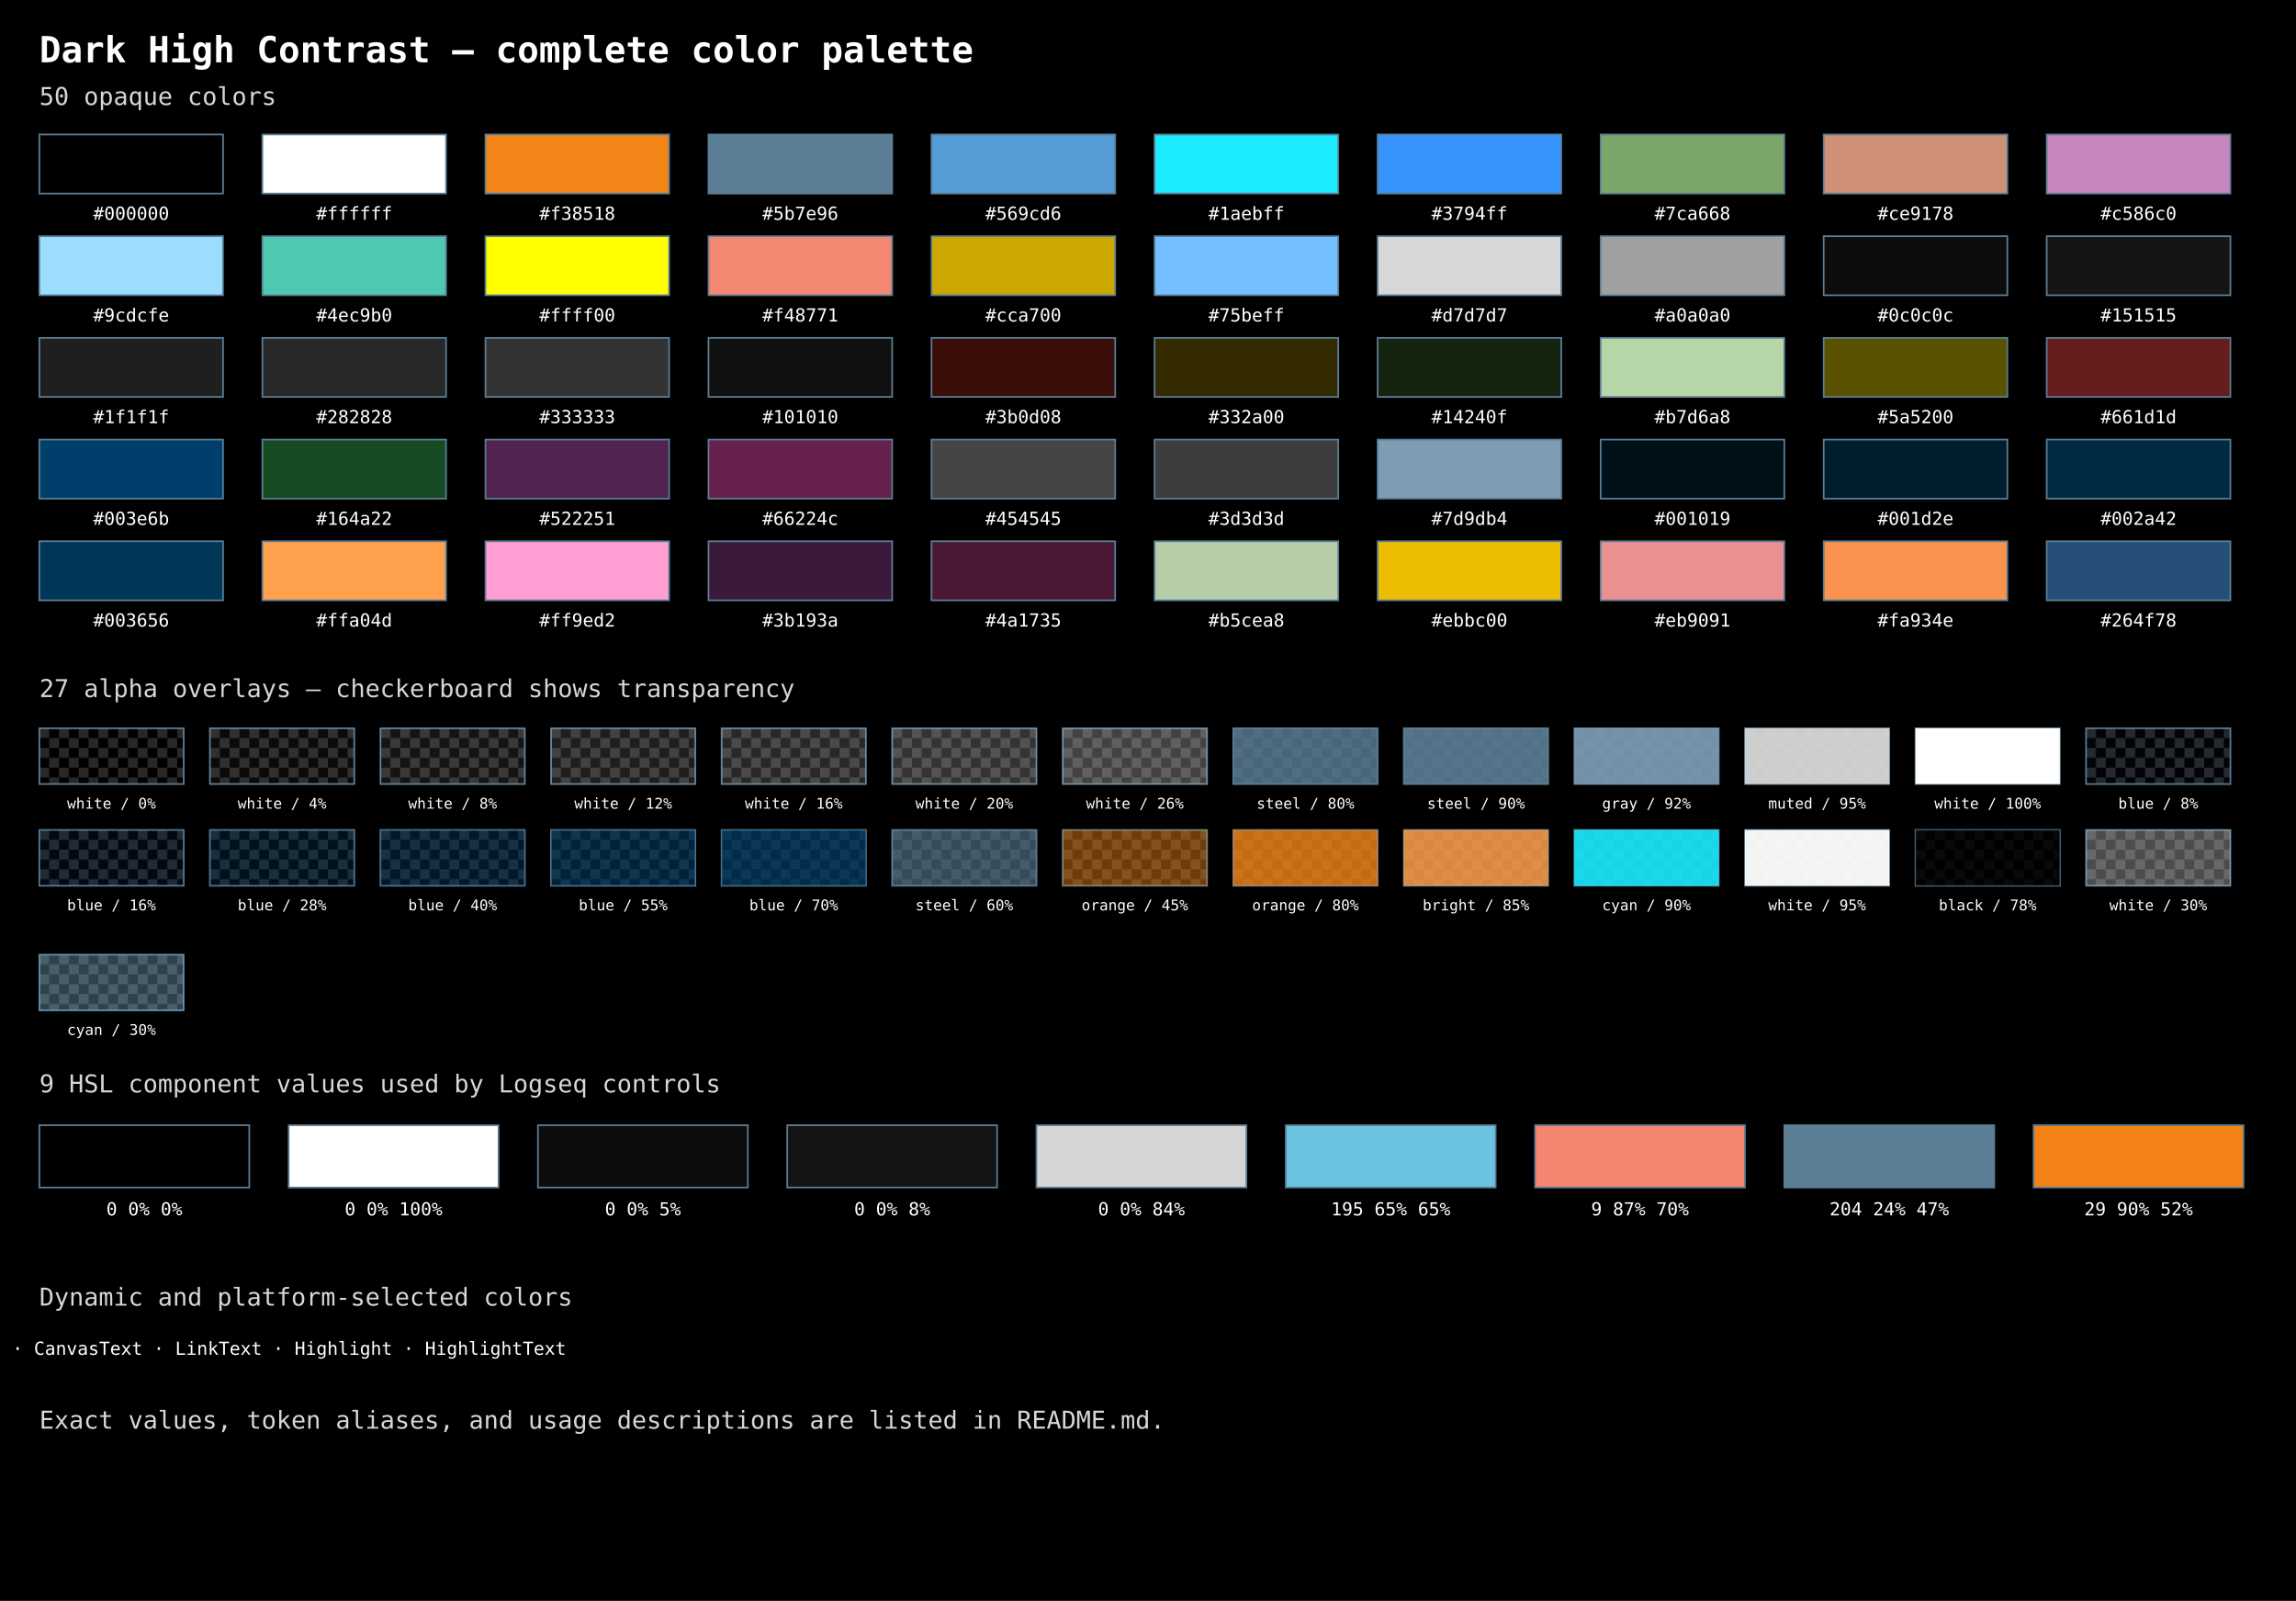
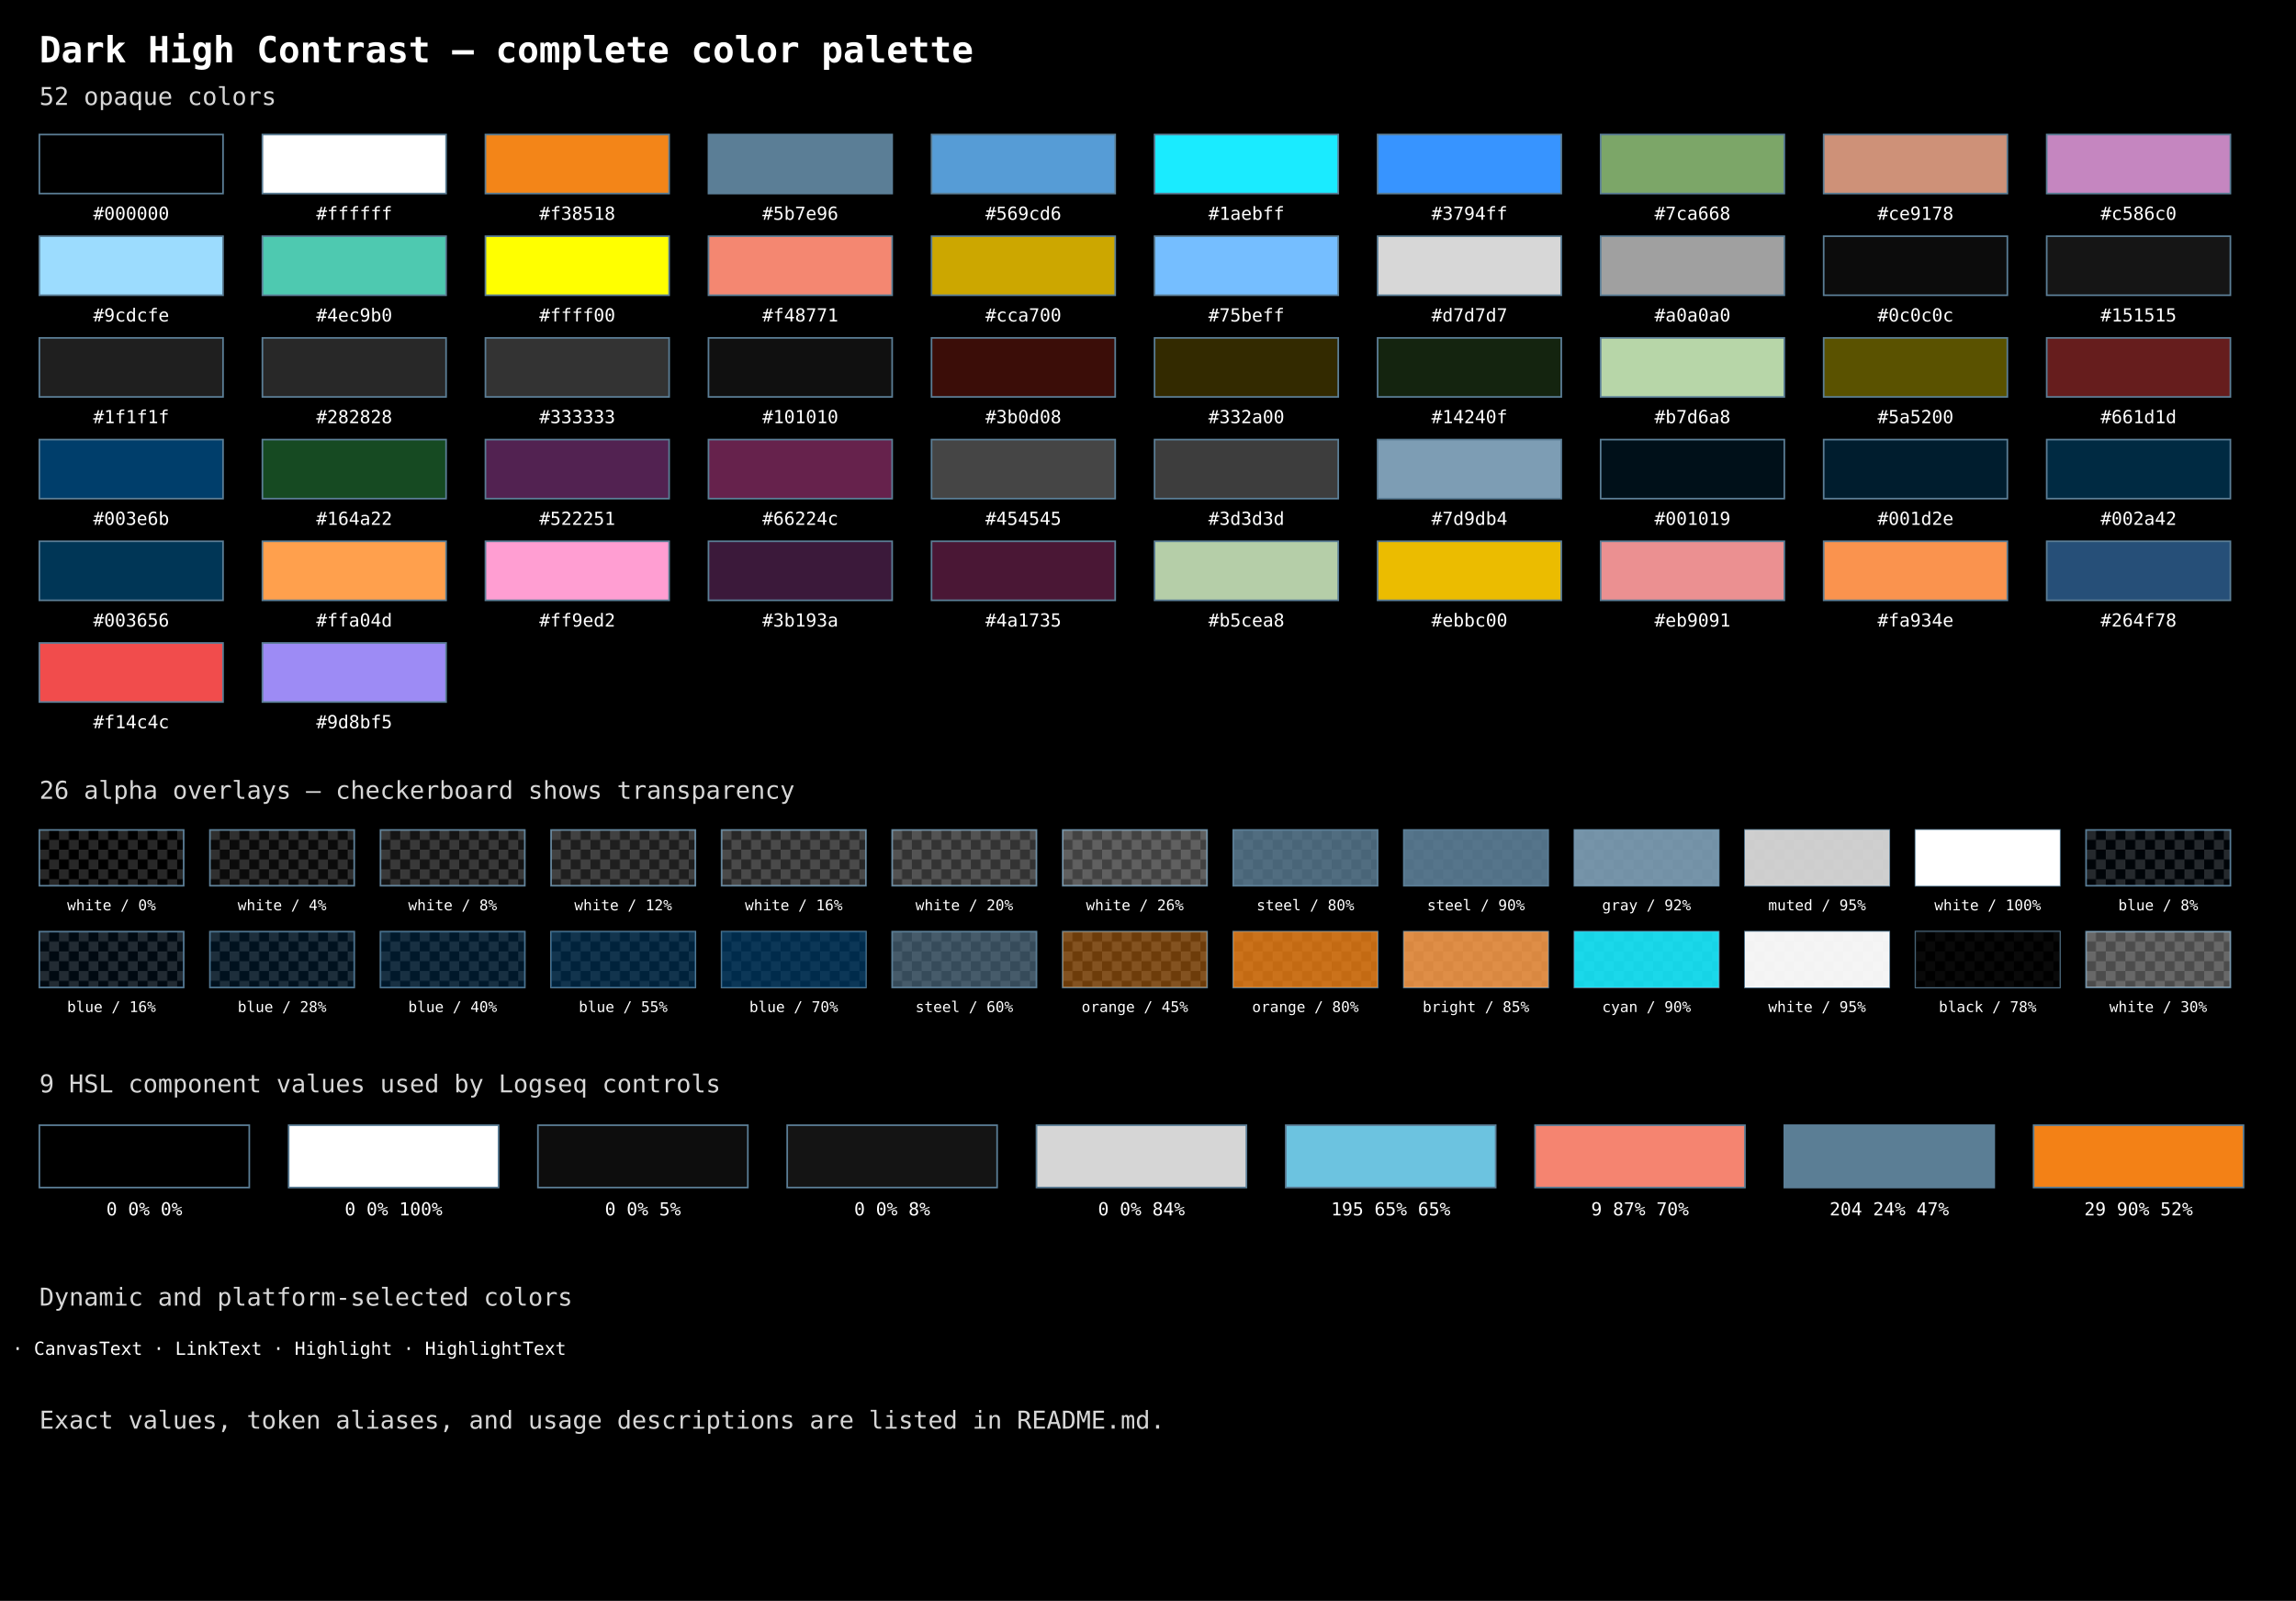
<svg xmlns="http://www.w3.org/2000/svg" width="1400" height="976" viewBox="0 0 1400 976" role="img" aria-labelledby="title description">
  <defs>
    <pattern id="checker" width="12" height="12" patternUnits="userSpaceOnUse">
      <rect width="12" height="12" fill="#000000" />
      <path d="M0 0h6v6H0zM6 6h6v6H6z" fill="#282828" />
    </pattern>
    <style>
      .heading { fill: #ffffff; font: 700 22px ui-monospace, SFMono-Regular, Consolas, monospace; }
      .subheading { fill: #d7d7d7; font: 15px ui-monospace, SFMono-Regular, Consolas, monospace; }
      .label { fill: #ffffff; font: 11px ui-monospace, SFMono-Regular, Consolas, monospace; text-anchor: middle; }
      .alpha-label { fill: #ffffff; font: 9px ui-monospace, SFMono-Regular, Consolas, monospace; text-anchor: middle; }
      .swatch { stroke: #5b7e96; stroke-width: 1; }
    </style>
  </defs>
  <rect width="1400" height="976" fill="#000000" />
  <text class="heading" x="24" y="38">Dark High Contrast — complete color palette</text>
-   <text class="subheading" x="24" y="64">50 opaque colors</text>
+   <text class="subheading" x="24" y="64">52 opaque colors</text>
  <g transform="translate(24 82)">
    <rect class="swatch" width="112" height="36" fill="#000000" />
    <text class="label" x="56" y="52">#000000</text>
  </g>
  <g transform="translate(160 82)">
    <rect class="swatch" width="112" height="36" fill="#ffffff" />
    <text class="label" x="56" y="52">#ffffff</text>
  </g>
  <g transform="translate(296 82)">
    <rect class="swatch" width="112" height="36" fill="#f38518" />
    <text class="label" x="56" y="52">#f38518</text>
  </g>
  <g transform="translate(432 82)">
    <rect class="swatch" width="112" height="36" fill="#5b7e96" />
    <text class="label" x="56" y="52">#5b7e96</text>
  </g>
  <g transform="translate(568 82)">
    <rect class="swatch" width="112" height="36" fill="#569cd6" />
    <text class="label" x="56" y="52">#569cd6</text>
  </g>
  <g transform="translate(704 82)">
    <rect class="swatch" width="112" height="36" fill="#1aebff" />
    <text class="label" x="56" y="52">#1aebff</text>
  </g>
  <g transform="translate(840 82)">
    <rect class="swatch" width="112" height="36" fill="#3794ff" />
    <text class="label" x="56" y="52">#3794ff</text>
  </g>
  <g transform="translate(976 82)">
    <rect class="swatch" width="112" height="36" fill="#7ca668" />
    <text class="label" x="56" y="52">#7ca668</text>
  </g>
  <g transform="translate(1112 82)">
    <rect class="swatch" width="112" height="36" fill="#ce9178" />
    <text class="label" x="56" y="52">#ce9178</text>
  </g>
  <g transform="translate(1248 82)">
    <rect class="swatch" width="112" height="36" fill="#c586c0" />
    <text class="label" x="56" y="52">#c586c0</text>
  </g>
  <g transform="translate(24 144)">
    <rect class="swatch" width="112" height="36" fill="#9cdcfe" />
    <text class="label" x="56" y="52">#9cdcfe</text>
  </g>
  <g transform="translate(160 144)">
    <rect class="swatch" width="112" height="36" fill="#4ec9b0" />
    <text class="label" x="56" y="52">#4ec9b0</text>
  </g>
  <g transform="translate(296 144)">
    <rect class="swatch" width="112" height="36" fill="#ffff00" />
    <text class="label" x="56" y="52">#ffff00</text>
  </g>
  <g transform="translate(432 144)">
    <rect class="swatch" width="112" height="36" fill="#f48771" />
    <text class="label" x="56" y="52">#f48771</text>
  </g>
  <g transform="translate(568 144)">
    <rect class="swatch" width="112" height="36" fill="#cca700" />
    <text class="label" x="56" y="52">#cca700</text>
  </g>
  <g transform="translate(704 144)">
    <rect class="swatch" width="112" height="36" fill="#75beff" />
    <text class="label" x="56" y="52">#75beff</text>
  </g>
  <g transform="translate(840 144)">
    <rect class="swatch" width="112" height="36" fill="#d7d7d7" />
    <text class="label" x="56" y="52">#d7d7d7</text>
  </g>
  <g transform="translate(976 144)">
    <rect class="swatch" width="112" height="36" fill="#a0a0a0" />
    <text class="label" x="56" y="52">#a0a0a0</text>
  </g>
  <g transform="translate(1112 144)">
    <rect class="swatch" width="112" height="36" fill="#0c0c0c" />
    <text class="label" x="56" y="52">#0c0c0c</text>
  </g>
  <g transform="translate(1248 144)">
    <rect class="swatch" width="112" height="36" fill="#151515" />
    <text class="label" x="56" y="52">#151515</text>
  </g>
  <g transform="translate(24 206)">
    <rect class="swatch" width="112" height="36" fill="#1f1f1f" />
    <text class="label" x="56" y="52">#1f1f1f</text>
  </g>
  <g transform="translate(160 206)">
    <rect class="swatch" width="112" height="36" fill="#282828" />
    <text class="label" x="56" y="52">#282828</text>
  </g>
  <g transform="translate(296 206)">
    <rect class="swatch" width="112" height="36" fill="#333333" />
    <text class="label" x="56" y="52">#333333</text>
  </g>
  <g transform="translate(432 206)">
    <rect class="swatch" width="112" height="36" fill="#101010" />
    <text class="label" x="56" y="52">#101010</text>
  </g>
  <g transform="translate(568 206)">
    <rect class="swatch" width="112" height="36" fill="#3b0d08" />
    <text class="label" x="56" y="52">#3b0d08</text>
  </g>
  <g transform="translate(704 206)">
    <rect class="swatch" width="112" height="36" fill="#332a00" />
    <text class="label" x="56" y="52">#332a00</text>
  </g>
  <g transform="translate(840 206)">
    <rect class="swatch" width="112" height="36" fill="#14240f" />
    <text class="label" x="56" y="52">#14240f</text>
  </g>
  <g transform="translate(976 206)">
    <rect class="swatch" width="112" height="36" fill="#b7d6a8" />
    <text class="label" x="56" y="52">#b7d6a8</text>
  </g>
  <g transform="translate(1112 206)">
    <rect class="swatch" width="112" height="36" fill="#5a5200" />
    <text class="label" x="56" y="52">#5a5200</text>
  </g>
  <g transform="translate(1248 206)">
    <rect class="swatch" width="112" height="36" fill="#661d1d" />
    <text class="label" x="56" y="52">#661d1d</text>
  </g>
  <g transform="translate(24 268)">
    <rect class="swatch" width="112" height="36" fill="#003e6b" />
    <text class="label" x="56" y="52">#003e6b</text>
  </g>
  <g transform="translate(160 268)">
    <rect class="swatch" width="112" height="36" fill="#164a22" />
    <text class="label" x="56" y="52">#164a22</text>
  </g>
  <g transform="translate(296 268)">
    <rect class="swatch" width="112" height="36" fill="#522251" />
    <text class="label" x="56" y="52">#522251</text>
  </g>
  <g transform="translate(432 268)">
    <rect class="swatch" width="112" height="36" fill="#66224c" />
    <text class="label" x="56" y="52">#66224c</text>
  </g>
  <g transform="translate(568 268)">
    <rect class="swatch" width="112" height="36" fill="#454545" />
    <text class="label" x="56" y="52">#454545</text>
  </g>
  <g transform="translate(704 268)">
    <rect class="swatch" width="112" height="36" fill="#3d3d3d" />
    <text class="label" x="56" y="52">#3d3d3d</text>
  </g>
  <g transform="translate(840 268)">
    <rect class="swatch" width="112" height="36" fill="#7d9db4" />
    <text class="label" x="56" y="52">#7d9db4</text>
  </g>
  <g transform="translate(976 268)">
    <rect class="swatch" width="112" height="36" fill="#001019" />
    <text class="label" x="56" y="52">#001019</text>
  </g>
  <g transform="translate(1112 268)">
    <rect class="swatch" width="112" height="36" fill="#001d2e" />
    <text class="label" x="56" y="52">#001d2e</text>
  </g>
  <g transform="translate(1248 268)">
    <rect class="swatch" width="112" height="36" fill="#002a42" />
    <text class="label" x="56" y="52">#002a42</text>
  </g>
  <g transform="translate(24 330)">
    <rect class="swatch" width="112" height="36" fill="#003656" />
    <text class="label" x="56" y="52">#003656</text>
  </g>
  <g transform="translate(160 330)">
    <rect class="swatch" width="112" height="36" fill="#ffa04d" />
    <text class="label" x="56" y="52">#ffa04d</text>
  </g>
  <g transform="translate(296 330)">
    <rect class="swatch" width="112" height="36" fill="#ff9ed2" />
    <text class="label" x="56" y="52">#ff9ed2</text>
  </g>
  <g transform="translate(432 330)">
    <rect class="swatch" width="112" height="36" fill="#3b193a" />
    <text class="label" x="56" y="52">#3b193a</text>
  </g>
  <g transform="translate(568 330)">
    <rect class="swatch" width="112" height="36" fill="#4a1735" />
    <text class="label" x="56" y="52">#4a1735</text>
  </g>
  <g transform="translate(704 330)">
    <rect class="swatch" width="112" height="36" fill="#b5cea8" />
    <text class="label" x="56" y="52">#b5cea8</text>
  </g>
  <g transform="translate(840 330)">
    <rect class="swatch" width="112" height="36" fill="#ebbc00" />
    <text class="label" x="56" y="52">#ebbc00</text>
  </g>
  <g transform="translate(976 330)">
    <rect class="swatch" width="112" height="36" fill="#eb9091" />
    <text class="label" x="56" y="52">#eb9091</text>
  </g>
  <g transform="translate(1112 330)">
    <rect class="swatch" width="112" height="36" fill="#fa934e" />
    <text class="label" x="56" y="52">#fa934e</text>
  </g>
  <g transform="translate(1248 330)">
    <rect class="swatch" width="112" height="36" fill="#264f78" />
    <text class="label" x="56" y="52">#264f78</text>
  </g>
-   <text class="subheading" x="24" y="425">27 alpha overlays — checkerboard shows transparency</text>
-   <g transform="translate(24 444)">
+   <g transform="translate(24 392)">
+     <rect class="swatch" width="112" height="36" fill="#f14c4c" />
+     <text class="label" x="56" y="52">#f14c4c</text>
+   </g>
+   <g transform="translate(160 392)">
+     <rect class="swatch" width="112" height="36" fill="#9d8bf5" />
+     <text class="label" x="56" y="52">#9d8bf5</text>
+   </g>
+   <text class="subheading" x="24" y="487">26 alpha overlays — checkerboard shows transparency</text>
+   <g transform="translate(24 506)">
    <rect class="swatch" width="88" height="34" fill="url(#checker)" />
    <rect width="88" height="34" fill="#ffffff" fill-opacity="0" data-color="rgb(255 255 255 / 0%)" />
    <text class="alpha-label" x="44" y="49">white / 0%</text>
  </g>
-   <g transform="translate(128 444)">
+   <g transform="translate(128 506)">
    <rect class="swatch" width="88" height="34" fill="url(#checker)" />
    <rect width="88" height="34" fill="#ffffff" fill-opacity="0.04" data-color="rgb(255 255 255 / 4%)" />
    <text class="alpha-label" x="44" y="49">white / 4%</text>
  </g>
-   <g transform="translate(232 444)">
+   <g transform="translate(232 506)">
    <rect class="swatch" width="88" height="34" fill="url(#checker)" />
    <rect width="88" height="34" fill="#ffffff" fill-opacity="0.08" data-color="rgb(255 255 255 / 8%)" />
    <text class="alpha-label" x="44" y="49">white / 8%</text>
  </g>
-   <g transform="translate(336 444)">
+   <g transform="translate(336 506)">
    <rect class="swatch" width="88" height="34" fill="url(#checker)" />
    <rect width="88" height="34" fill="#ffffff" fill-opacity="0.12" data-color="rgb(255 255 255 / 12%)" />
    <text class="alpha-label" x="44" y="49">white / 12%</text>
  </g>
-   <g transform="translate(440 444)">
+   <g transform="translate(440 506)">
    <rect class="swatch" width="88" height="34" fill="url(#checker)" />
    <rect width="88" height="34" fill="#ffffff" fill-opacity="0.16" data-color="rgb(255 255 255 / 16%)" />
    <text class="alpha-label" x="44" y="49">white / 16%</text>
  </g>
-   <g transform="translate(544 444)">
+   <g transform="translate(544 506)">
    <rect class="swatch" width="88" height="34" fill="url(#checker)" />
    <rect width="88" height="34" fill="#ffffff" fill-opacity="0.20" data-color="rgb(255 255 255 / 20%)" />
    <text class="alpha-label" x="44" y="49">white / 20%</text>
  </g>
-   <g transform="translate(648 444)">
+   <g transform="translate(648 506)">
    <rect class="swatch" width="88" height="34" fill="url(#checker)" />
    <rect width="88" height="34" fill="#ffffff" fill-opacity="0.26" data-color="rgb(255 255 255 / 26%)" />
    <text class="alpha-label" x="44" y="49">white / 26%</text>
  </g>
-   <g transform="translate(752 444)">
+   <g transform="translate(752 506)">
    <rect class="swatch" width="88" height="34" fill="url(#checker)" />
    <rect width="88" height="34" fill="#5b7e96" fill-opacity="0.80" data-color="rgb(91 126 150 / 80%)" />
    <text class="alpha-label" x="44" y="49">steel / 80%</text>
  </g>
-   <g transform="translate(856 444)">
+   <g transform="translate(856 506)">
    <rect class="swatch" width="88" height="34" fill="url(#checker)" />
    <rect width="88" height="34" fill="#5b7e96" fill-opacity="0.90" data-color="rgb(91 126 150 / 90%)" />
    <text class="alpha-label" x="44" y="49">steel / 90%</text>
  </g>
-   <g transform="translate(960 444)">
+   <g transform="translate(960 506)">
    <rect class="swatch" width="88" height="34" fill="url(#checker)" />
    <rect width="88" height="34" fill="#7d9db4" fill-opacity="0.92" data-color="rgb(125 157 180 / 92%)" />
    <text class="alpha-label" x="44" y="49">gray / 92%</text>
  </g>
-   <g transform="translate(1064 444)">
+   <g transform="translate(1064 506)">
    <rect class="swatch" width="88" height="34" fill="url(#checker)" />
    <rect width="88" height="34" fill="#d7d7d7" fill-opacity="0.95" data-color="rgb(215 215 215 / 95%)" />
    <text class="alpha-label" x="44" y="49">muted / 95%</text>
  </g>
-   <g transform="translate(1168 444)">
+   <g transform="translate(1168 506)">
    <rect class="swatch" width="88" height="34" fill="url(#checker)" />
    <rect width="88" height="34" fill="#ffffff" fill-opacity="1" data-color="rgb(255 255 255 / 100%)" />
    <text class="alpha-label" x="44" y="49">white / 100%</text>
  </g>
-   <g transform="translate(1272 444)">
+   <g transform="translate(1272 506)">
    <rect class="swatch" width="88" height="34" fill="url(#checker)" />
    <rect width="88" height="34" fill="#003e6b" fill-opacity="0.08" data-color="rgb(0 62 107 / 8%)" />
    <text class="alpha-label" x="44" y="49">blue / 8%</text>
  </g>
-   <g transform="translate(24 506)">
+   <g transform="translate(24 568)">
    <rect class="swatch" width="88" height="34" fill="url(#checker)" />
    <rect width="88" height="34" fill="#003e6b" fill-opacity="0.16" data-color="rgb(0 62 107 / 16%)" />
    <text class="alpha-label" x="44" y="49">blue / 16%</text>
  </g>
-   <g transform="translate(128 506)">
+   <g transform="translate(128 568)">
    <rect class="swatch" width="88" height="34" fill="url(#checker)" />
    <rect width="88" height="34" fill="#003e6b" fill-opacity="0.28" data-color="rgb(0 62 107 / 28%)" />
    <text class="alpha-label" x="44" y="49">blue / 28%</text>
  </g>
-   <g transform="translate(232 506)">
+   <g transform="translate(232 568)">
    <rect class="swatch" width="88" height="34" fill="url(#checker)" />
    <rect width="88" height="34" fill="#003e6b" fill-opacity="0.40" data-color="rgb(0 62 107 / 40%)" />
    <text class="alpha-label" x="44" y="49">blue / 40%</text>
  </g>
-   <g transform="translate(336 506)">
+   <g transform="translate(336 568)">
    <rect class="swatch" width="88" height="34" fill="url(#checker)" />
    <rect width="88" height="34" fill="#003e6b" fill-opacity="0.55" data-color="rgb(0 62 107 / 55%)" />
    <text class="alpha-label" x="44" y="49">blue / 55%</text>
  </g>
-   <g transform="translate(440 506)">
+   <g transform="translate(440 568)">
    <rect class="swatch" width="88" height="34" fill="url(#checker)" />
    <rect width="88" height="34" fill="#003e6b" fill-opacity="0.70" data-color="rgb(0 62 107 / 70%)" />
    <text class="alpha-label" x="44" y="49">blue / 70%</text>
  </g>
-   <g transform="translate(544 506)">
+   <g transform="translate(544 568)">
    <rect class="swatch" width="88" height="34" fill="url(#checker)" />
    <rect width="88" height="34" fill="#5b7e96" fill-opacity="0.60" data-color="rgb(91 126 150 / 60%)" />
    <text class="alpha-label" x="44" y="49">steel / 60%</text>
  </g>
-   <g transform="translate(648 506)">
+   <g transform="translate(648 568)">
    <rect class="swatch" width="88" height="34" fill="url(#checker)" />
    <rect width="88" height="34" fill="#f38518" fill-opacity="0.45" data-color="rgb(243 133 24 / 45%)" />
    <text class="alpha-label" x="44" y="49">orange / 45%</text>
  </g>
-   <g transform="translate(752 506)">
+   <g transform="translate(752 568)">
    <rect class="swatch" width="88" height="34" fill="url(#checker)" />
    <rect width="88" height="34" fill="#f38518" fill-opacity="0.80" data-color="rgb(243 133 24 / 80%)" />
    <text class="alpha-label" x="44" y="49">orange / 80%</text>
  </g>
-   <g transform="translate(856 506)">
+   <g transform="translate(856 568)">
    <rect class="swatch" width="88" height="34" fill="url(#checker)" />
    <rect width="88" height="34" fill="#ffa04d" fill-opacity="0.85" data-color="rgb(255 160 77 / 85%)" />
    <text class="alpha-label" x="44" y="49">bright / 85%</text>
  </g>
-   <g transform="translate(960 506)">
+   <g transform="translate(960 568)">
    <rect class="swatch" width="88" height="34" fill="url(#checker)" />
    <rect width="88" height="34" fill="#1aebff" fill-opacity="0.90" data-color="rgb(26 235 255 / 90%)" />
    <text class="alpha-label" x="44" y="49">cyan / 90%</text>
  </g>
-   <g transform="translate(1064 506)">
+   <g transform="translate(1064 568)">
    <rect class="swatch" width="88" height="34" fill="url(#checker)" />
    <rect width="88" height="34" fill="#ffffff" fill-opacity="0.95" data-color="rgb(255 255 255 / 95%)" />
    <text class="alpha-label" x="44" y="49">white / 95%</text>
  </g>
-   <g transform="translate(1168 506)">
+   <g transform="translate(1168 568)">
    <rect class="swatch" width="88" height="34" fill="url(#checker)" />
    <rect width="88" height="34" fill="#000000" fill-opacity="0.78" data-color="rgb(0 0 0 / 78%)" />
    <text class="alpha-label" x="44" y="49">black / 78%</text>
  </g>
-   <g transform="translate(1272 506)">
+   <g transform="translate(1272 568)">
    <rect class="swatch" width="88" height="34" fill="url(#checker)" />
    <rect width="88" height="34" fill="#ffffff" fill-opacity="0.30" data-color="rgb(255 255 255 / 30%)" />
    <text class="alpha-label" x="44" y="49">white / 30%</text>
-   </g>
-   <g transform="translate(24 582)">
-     <rect class="swatch" width="88" height="34" fill="url(#checker)" />
-     <rect width="88" height="34" fill="#9cdcfe" fill-opacity="0.30" data-color="rgb(156 220 254 / 30%)" />
-     <text class="alpha-label" x="44" y="49">cyan / 30%</text>
  </g>
  <text class="subheading" x="24" y="666">9 HSL component values used by Logseq controls</text>
  <g transform="translate(24 686)">
    <rect class="swatch" width="128" height="38" fill="hsl(0 0% 0%)" />
    <text class="label" x="64" y="55">0 0% 0%</text>
  </g>
  <g transform="translate(176 686)">
    <rect class="swatch" width="128" height="38" fill="hsl(0 0% 100%)" />
    <text class="label" x="64" y="55">0 0% 100%</text>
  </g>
  <g transform="translate(328 686)">
    <rect class="swatch" width="128" height="38" fill="hsl(0 0% 5%)" />
    <text class="label" x="64" y="55">0 0% 5%</text>
  </g>
  <g transform="translate(480 686)">
    <rect class="swatch" width="128" height="38" fill="hsl(0 0% 8%)" />
    <text class="label" x="64" y="55">0 0% 8%</text>
  </g>
  <g transform="translate(632 686)">
    <rect class="swatch" width="128" height="38" fill="hsl(0 0% 84%)" />
    <text class="label" x="64" y="55">0 0% 84%</text>
  </g>
  <g transform="translate(784 686)">
    <rect class="swatch" width="128" height="38" fill="hsl(195 65% 65%)" />
    <text class="label" x="64" y="55">195 65% 65%</text>
  </g>
  <g transform="translate(936 686)">
    <rect class="swatch" width="128" height="38" fill="hsl(9 87% 70%)" />
    <text class="label" x="64" y="55">9 87% 70%</text>
  </g>
  <g transform="translate(1088 686)">
    <rect class="swatch" width="128" height="38" fill="hsl(204 24% 47%)" />
    <text class="label" x="64" y="55">204 24% 47%</text>
  </g>
  <g transform="translate(1240 686)">
    <rect class="swatch" width="128" height="38" fill="hsl(29 90% 52%)" />
    <text class="label" x="64" y="55">29 90% 52%</text>
  </g>
  <text class="subheading" x="24" y="796">Dynamic and platform-selected colors</text>
  <text class="label" text-anchor="start" x="24" y="826">transparent · inherit · currentColor · Canvas · CanvasText · LinkText · Highlight · HighlightText</text>
  <text class="subheading" x="24" y="871">Exact values, token aliases, and usage descriptions are listed in README.md.</text>
</svg>
